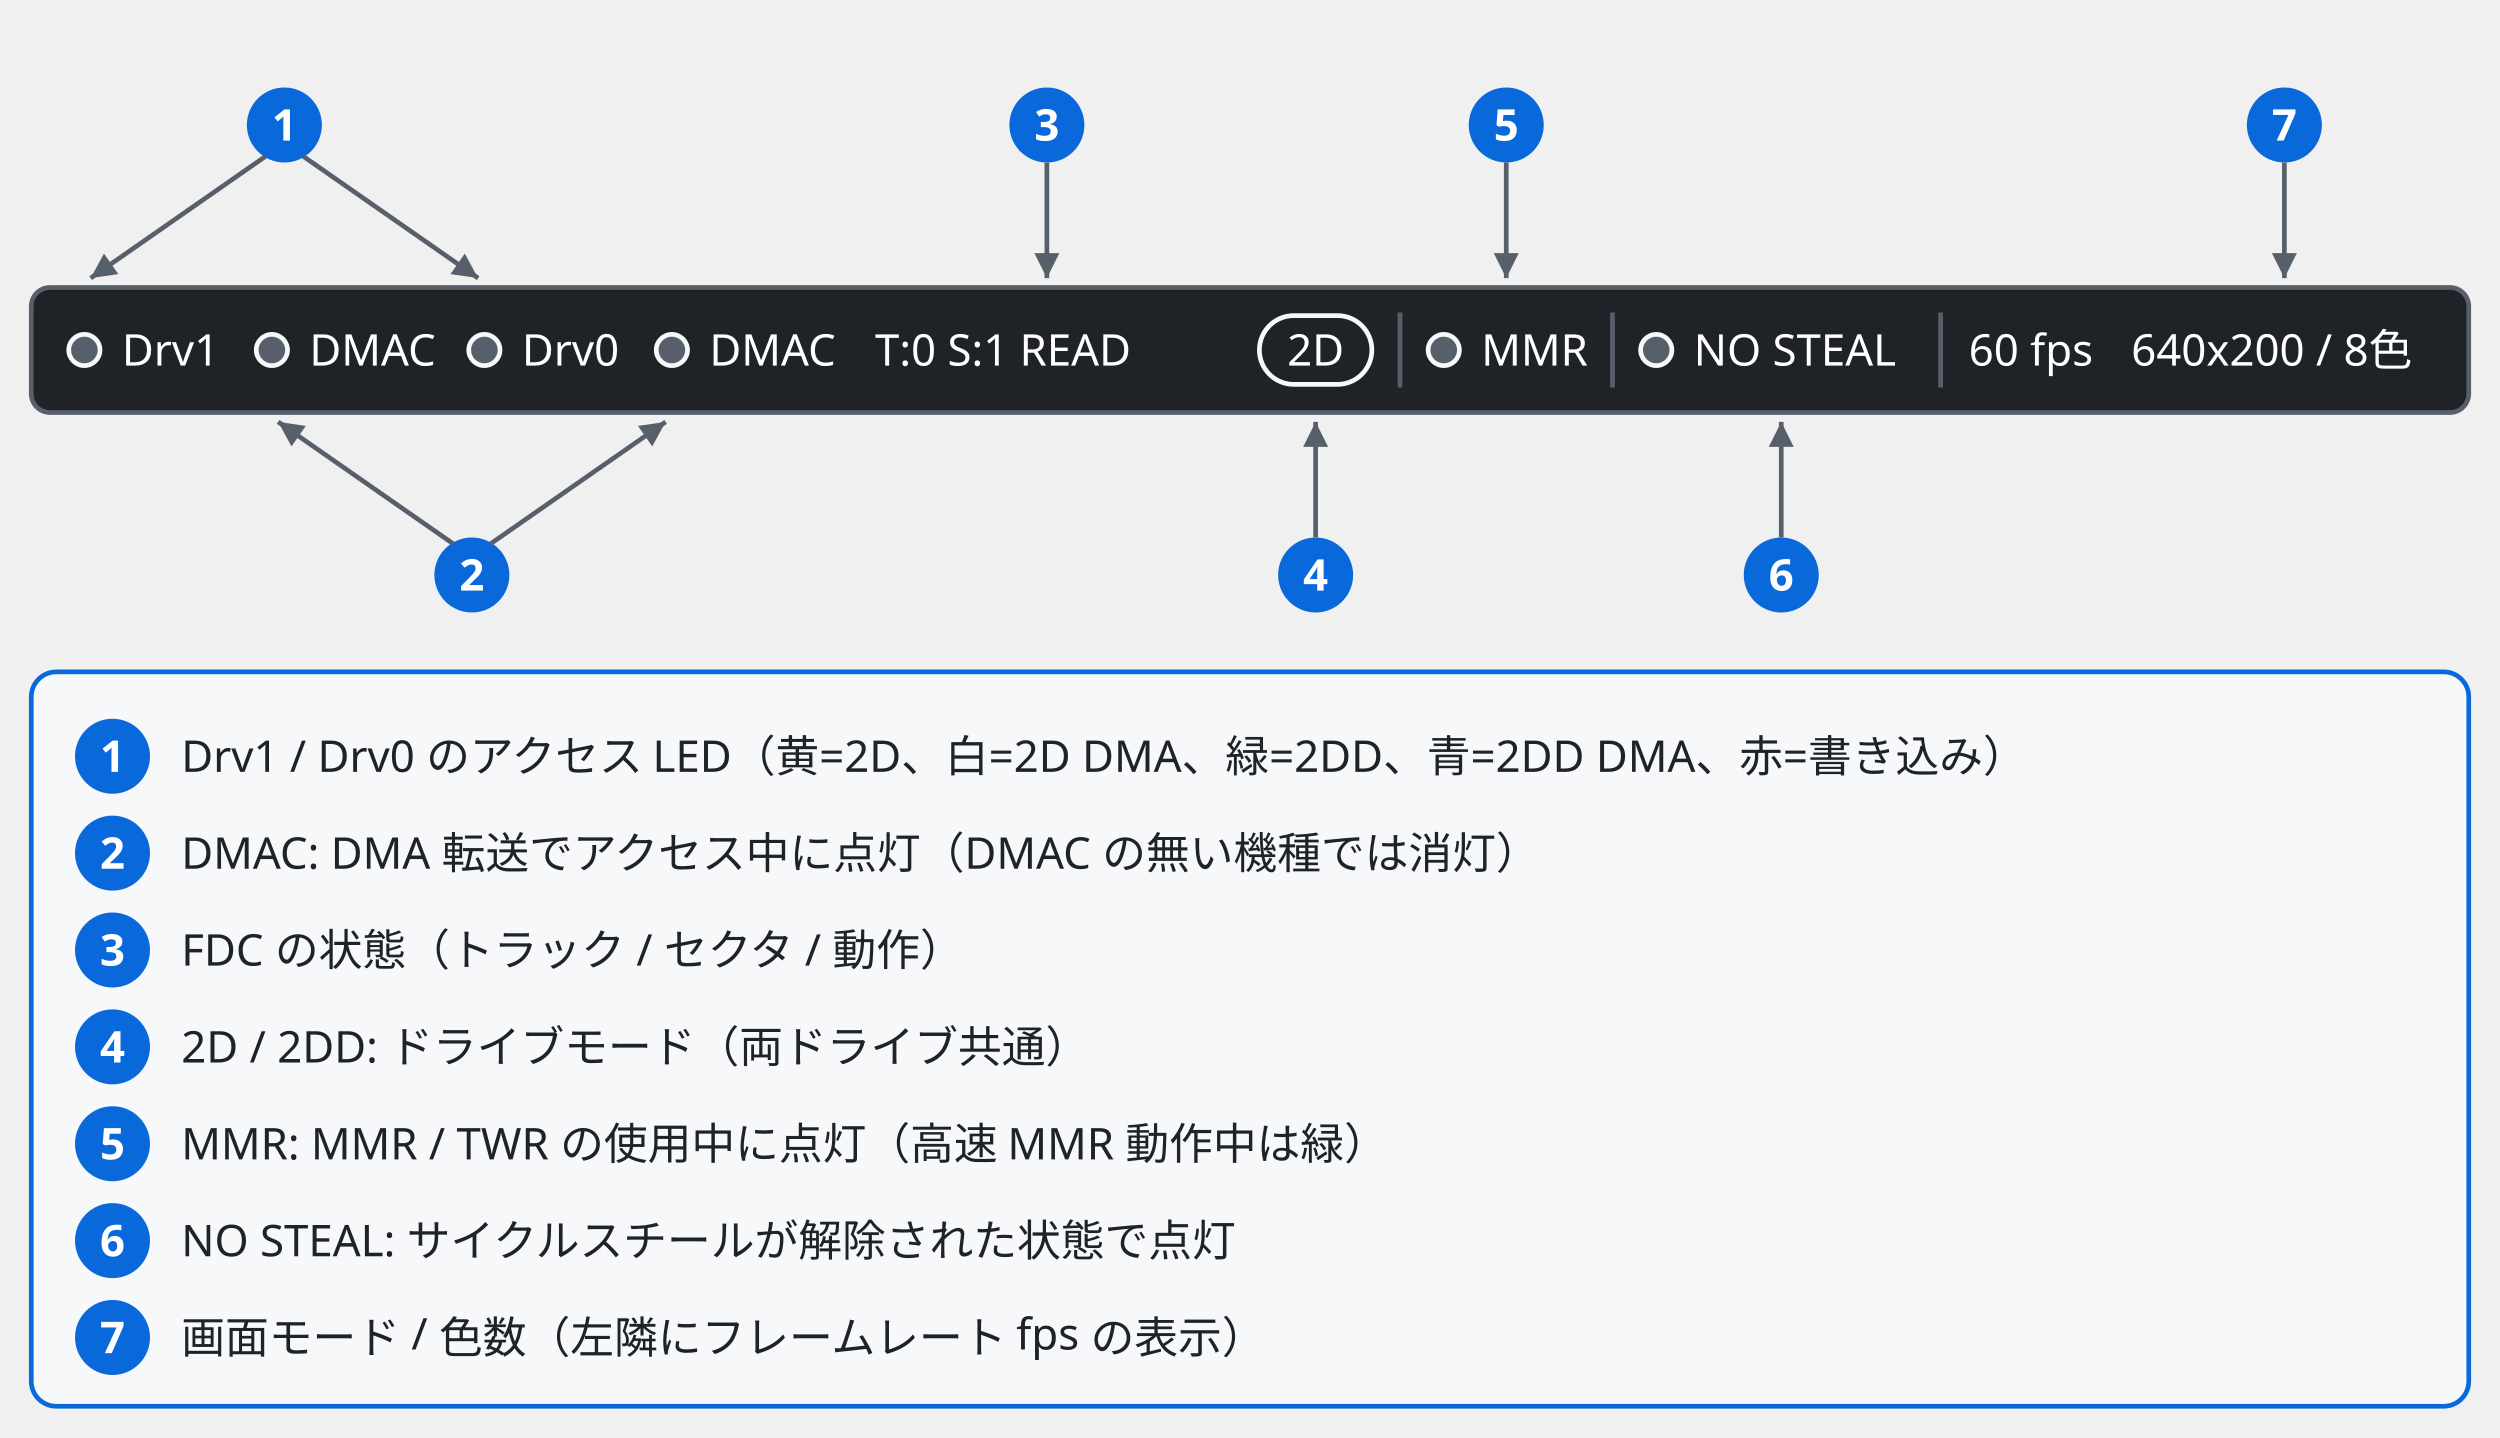
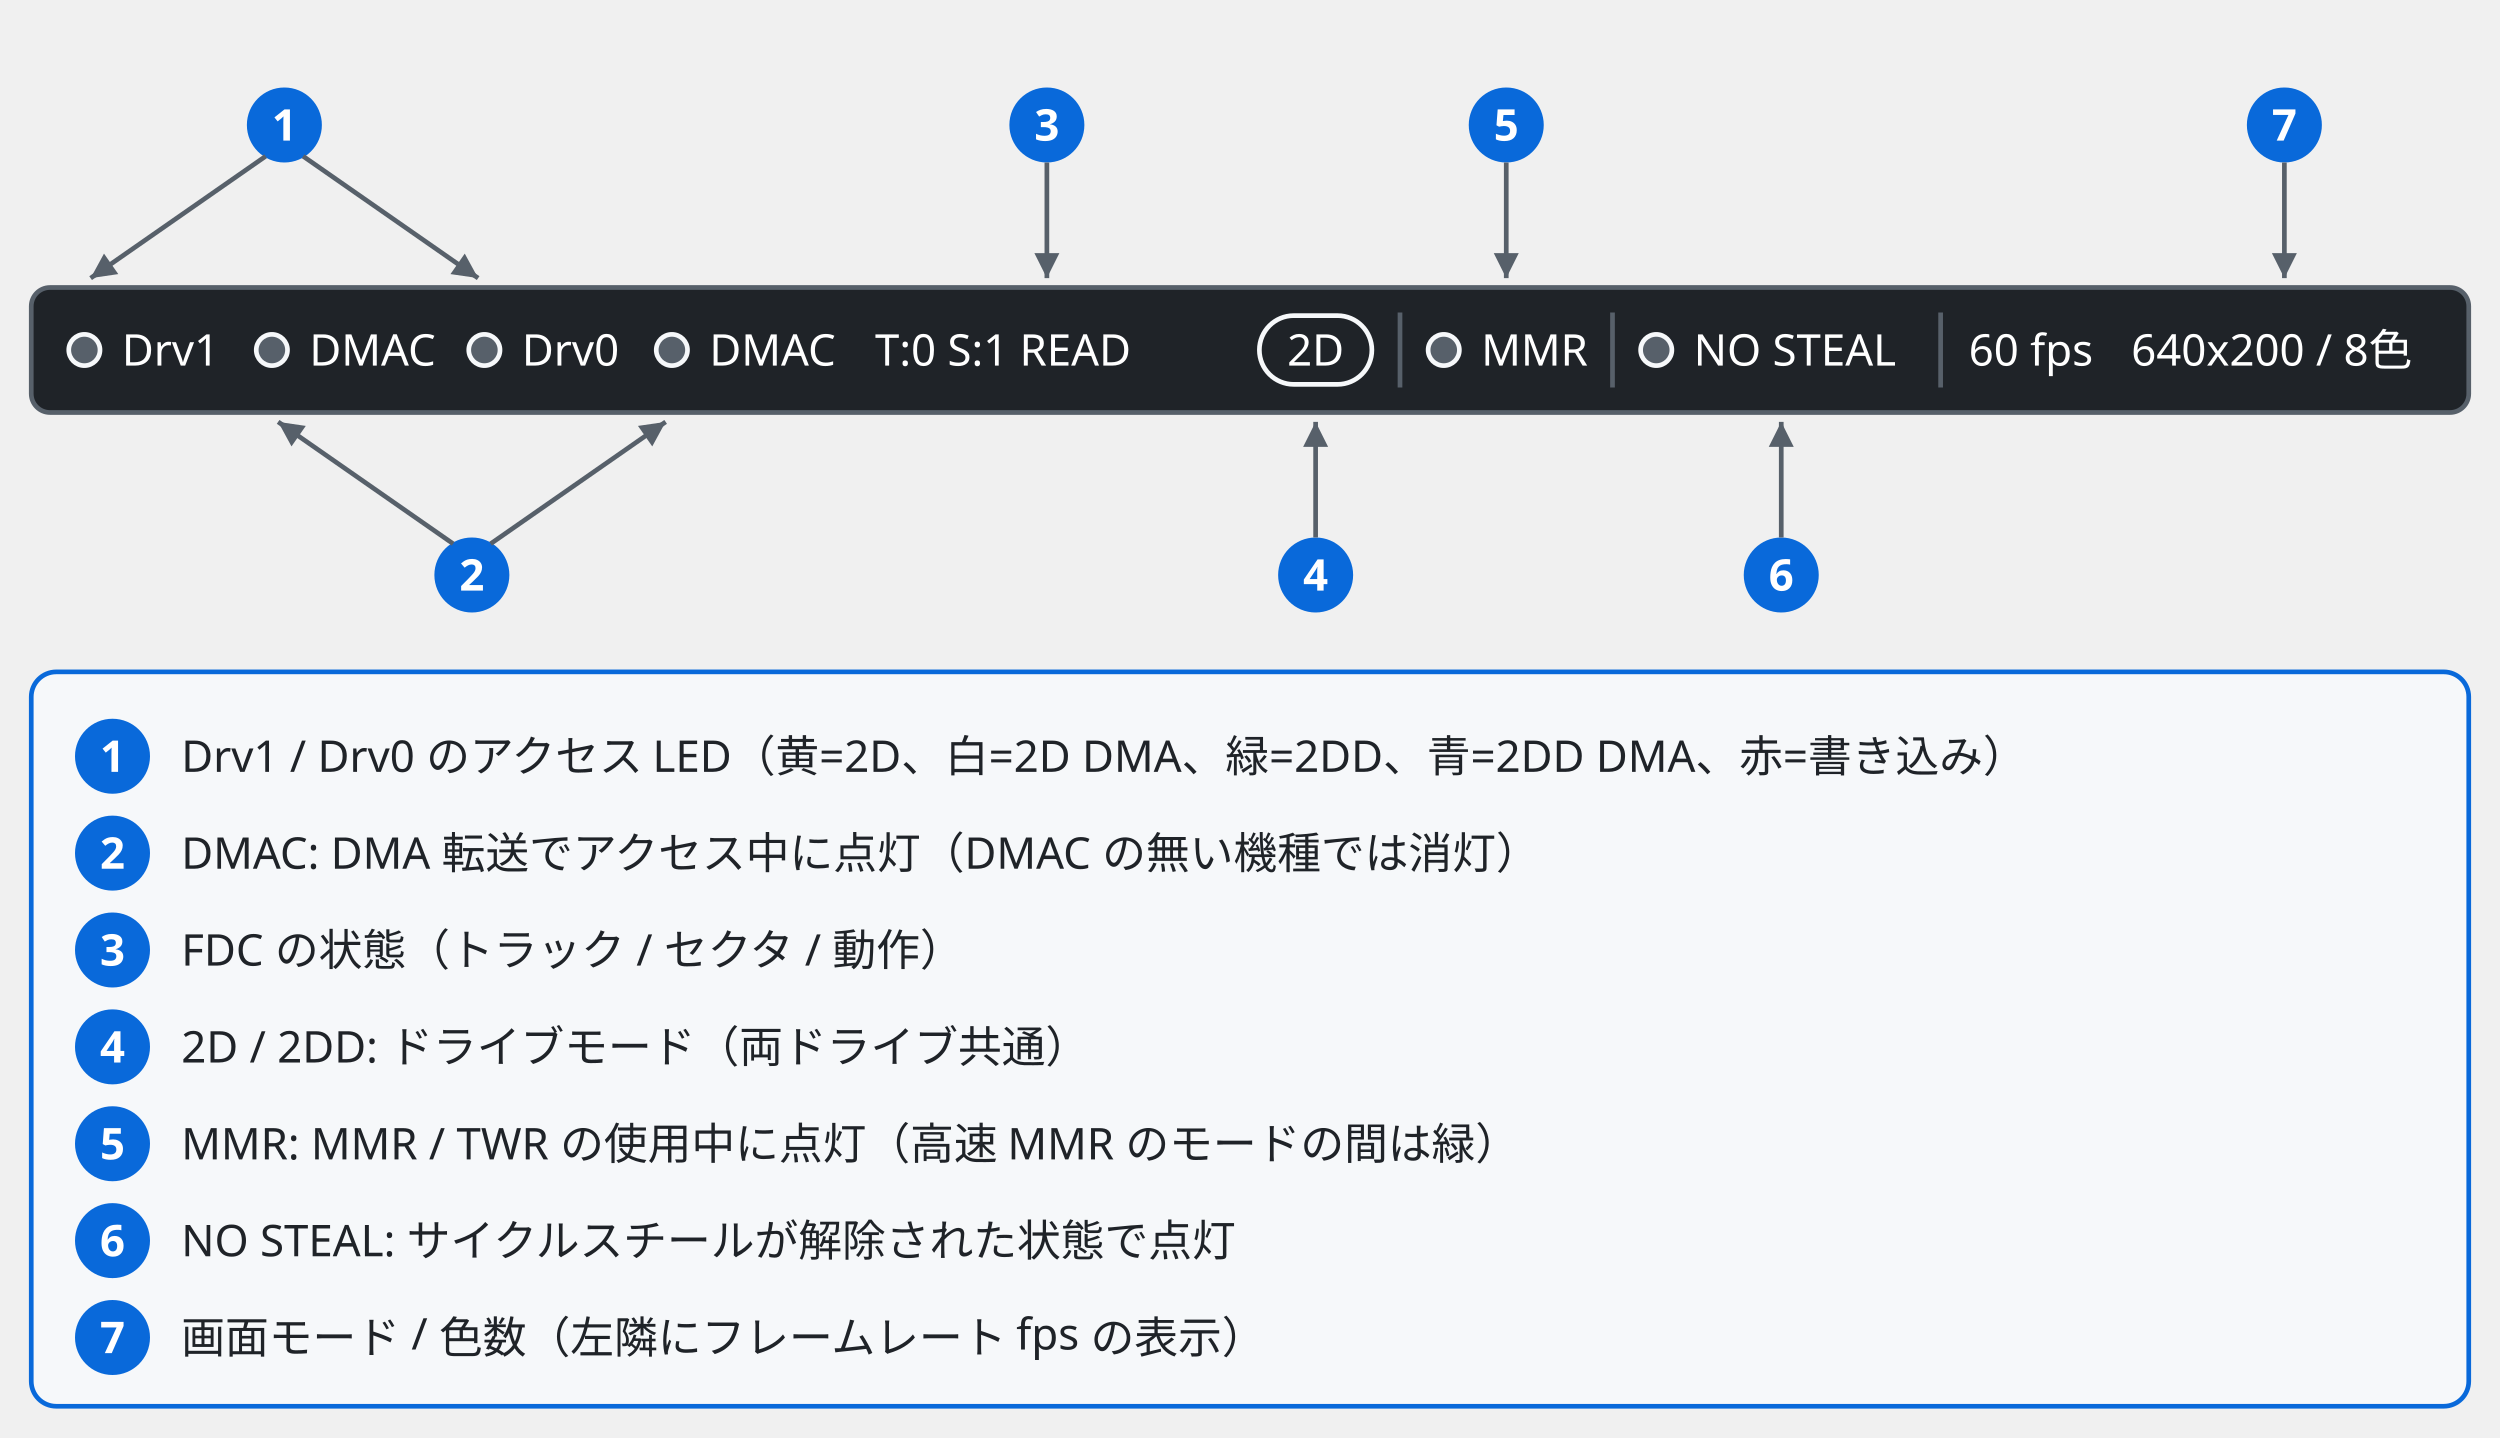
<svg xmlns="http://www.w3.org/2000/svg" viewBox="0 0 800 460" width="800" height="460">
  <defs>
    <marker id="ah" markerWidth="10" markerHeight="10" refX="8" refY="4" orient="auto" markerUnits="userSpaceOnUse">
      <path d="M0,0 L8,4 L0,8 z" fill="#57606a" />
    </marker>
  </defs>
  <rect x="10" y="92" width="780" height="40" rx="6" fill="#1f2328" stroke="#57606a" stroke-width="1.5" />
  <circle cx="27" cy="112" r="5" fill="#57606a" stroke="#f6f8fa" stroke-width="1.5" />
  <text x="39" y="117" font-family="sans-serif" font-size="14" fill="#ffffff">Drv1</text>
  <circle cx="87" cy="112" r="5" fill="#57606a" stroke="#f6f8fa" stroke-width="1.5" />
  <text x="99" y="117" font-family="sans-serif" font-size="14" fill="#ffffff">DMAC</text>
  <circle cx="155" cy="112" r="5" fill="#57606a" stroke="#f6f8fa" stroke-width="1.5" />
  <text x="167" y="117" font-family="sans-serif" font-size="14" fill="#ffffff">Drv0</text>
  <circle cx="215" cy="112" r="5" fill="#57606a" stroke="#f6f8fa" stroke-width="1.5" />
  <text x="227" y="117" font-family="sans-serif" font-size="14" fill="#ffffff">DMAC</text>
  <text x="280" y="117" font-family="sans-serif" font-size="14" fill="#ffffff">T:0 S:1 READ</text>
  <rect x="403" y="101" width="36" height="22" rx="11" fill="none" stroke="#f6f8fa" stroke-width="1.5" />
  <text x="421" y="117" font-family="sans-serif" font-size="14" fill="#ffffff" text-anchor="middle">2D</text>
  <line x1="448" y1="100" x2="448" y2="124" stroke="#57606a" stroke-width="1.5" />
  <circle cx="462" cy="112" r="5" fill="#57606a" stroke="#f6f8fa" stroke-width="1.5" />
  <text x="474" y="117" font-family="sans-serif" font-size="14" fill="#ffffff">MMR</text>
  <line x1="516" y1="100" x2="516" y2="124" stroke="#57606a" stroke-width="1.5" />
  <circle cx="530" cy="112" r="5" fill="#57606a" stroke="#f6f8fa" stroke-width="1.5" />
  <text x="542" y="117" font-family="sans-serif" font-size="14" fill="#ffffff">NO STEAL</text>
  <line x1="621" y1="100" x2="621" y2="124" stroke="#57606a" stroke-width="1.5" />
  <text x="630" y="117" font-family="sans-serif" font-size="14" fill="#ffffff">60 fps</text>
  <text x="682" y="117" font-family="sans-serif" font-size="14" fill="#ffffff">640x200 / 8色</text>
  <circle cx="91" cy="40" r="12" fill="#0969da" />
  <text x="91" y="45" font-family="sans-serif" font-size="14" font-weight="bold" fill="#ffffff" text-anchor="middle">1</text>
  <line x1="85" y1="50" x2="29" y2="89" stroke="#57606a" stroke-width="1.5" marker-end="url(#ah)" />
  <line x1="97" y1="50" x2="153" y2="89" stroke="#57606a" stroke-width="1.5" marker-end="url(#ah)" />
  <circle cx="151" cy="184" r="12" fill="#0969da" />
  <text x="151" y="189" font-family="sans-serif" font-size="14" font-weight="bold" fill="#ffffff" text-anchor="middle">2</text>
  <line x1="145" y1="174" x2="89" y2="135" stroke="#57606a" stroke-width="1.5" marker-end="url(#ah)" />
  <line x1="157" y1="174" x2="213" y2="135" stroke="#57606a" stroke-width="1.5" marker-end="url(#ah)" />
  <circle cx="335" cy="40" r="12" fill="#0969da" />
  <text x="335" y="45" font-family="sans-serif" font-size="14" font-weight="bold" fill="#ffffff" text-anchor="middle">3</text>
  <line x1="335" y1="52" x2="335" y2="89" stroke="#57606a" stroke-width="1.5" marker-end="url(#ah)" />
  <circle cx="421" cy="184" r="12" fill="#0969da" />
  <text x="421" y="189" font-family="sans-serif" font-size="14" font-weight="bold" fill="#ffffff" text-anchor="middle">4</text>
  <line x1="421" y1="172" x2="421" y2="135" stroke="#57606a" stroke-width="1.5" marker-end="url(#ah)" />
  <circle cx="482" cy="40" r="12" fill="#0969da" />
  <text x="482" y="45" font-family="sans-serif" font-size="14" font-weight="bold" fill="#ffffff" text-anchor="middle">5</text>
  <line x1="482" y1="52" x2="482" y2="89" stroke="#57606a" stroke-width="1.5" marker-end="url(#ah)" />
  <circle cx="570" cy="184" r="12" fill="#0969da" />
  <text x="570" y="189" font-family="sans-serif" font-size="14" font-weight="bold" fill="#ffffff" text-anchor="middle">6</text>
  <line x1="570" y1="172" x2="570" y2="135" stroke="#57606a" stroke-width="1.5" marker-end="url(#ah)" />
  <circle cx="731" cy="40" r="12" fill="#0969da" />
  <text x="731" y="45" font-family="sans-serif" font-size="14" font-weight="bold" fill="#ffffff" text-anchor="middle">7</text>
  <line x1="731" y1="52" x2="731" y2="89" stroke="#57606a" stroke-width="1.5" marker-end="url(#ah)" />
  <rect x="10" y="215" width="780" height="235" rx="8" fill="#f6f8fa" stroke="#0969da" stroke-width="1.5" />
  <circle cx="36" cy="242" r="12" fill="#0969da" />
  <text x="36" y="247" font-family="sans-serif" font-size="14" font-weight="bold" fill="#ffffff" text-anchor="middle">1</text>
  <text x="58" y="247" font-family="sans-serif" font-size="14" fill="#1f2328">Drv1 / Drv0 のアクセス LED（黄=2D、白=2D DMA、緑=2DD、青=2DD DMA、赤=書き込み）</text>
  <circle cx="36" cy="273" r="12" fill="#0969da" />
  <text x="36" y="278" font-family="sans-serif" font-size="14" font-weight="bold" fill="#ffffff" text-anchor="middle">2</text>
  <text x="58" y="278" font-family="sans-serif" font-size="14" fill="#1f2328">DMAC: DMA 転送でアクセス中に点灯（DMAC の無い機種では消灯）</text>
  <circle cx="36" cy="304" r="12" fill="#0969da" />
  <text x="36" y="309" font-family="sans-serif" font-size="14" font-weight="bold" fill="#ffffff" text-anchor="middle">3</text>
  <text x="58" y="309" font-family="sans-serif" font-size="14" fill="#1f2328">FDC の状態（トラック / セクタ / 動作）</text>
  <circle cx="36" cy="335" r="12" fill="#0969da" />
  <text x="36" y="340" font-family="sans-serif" font-size="14" font-weight="bold" fill="#ffffff" text-anchor="middle">4</text>
  <text x="58" y="340" font-family="sans-serif" font-size="14" fill="#1f2328">2D / 2DD: ドライブモード（両ドライブ共通）</text>
  <circle cx="36" cy="366" r="12" fill="#0969da" />
  <text x="36" y="371" font-family="sans-serif" font-size="14" font-weight="bold" fill="#ffffff" text-anchor="middle">5</text>
-   <text x="58" y="371" font-family="sans-serif" font-size="14" fill="#1f2328">MMR: MMR / TWR の使用中に点灯（高速 MMR 動作中は緑）</text>
+   <text x="58" y="371" font-family="sans-serif" font-size="14" fill="#1f2328">MMR: MMR / TWR の使用中に点灯（高速 MMR のモードの間は緑）</text>
  <circle cx="36" cy="397" r="12" fill="#0969da" />
  <text x="36" y="402" font-family="sans-serif" font-size="14" font-weight="bold" fill="#ffffff" text-anchor="middle">6</text>
  <text x="58" y="402" font-family="sans-serif" font-size="14" fill="#1f2328">NO STEAL: サイクルスチールが解除された状態で点灯</text>
  <circle cx="36" cy="428" r="12" fill="#0969da" />
  <text x="36" y="433" font-family="sans-serif" font-size="14" font-weight="bold" fill="#ffffff" text-anchor="middle">7</text>
  <text x="58" y="433" font-family="sans-serif" font-size="14" fill="#1f2328">画面モード / 色数（左隣にフレームレート fps の表示）</text>
</svg>
